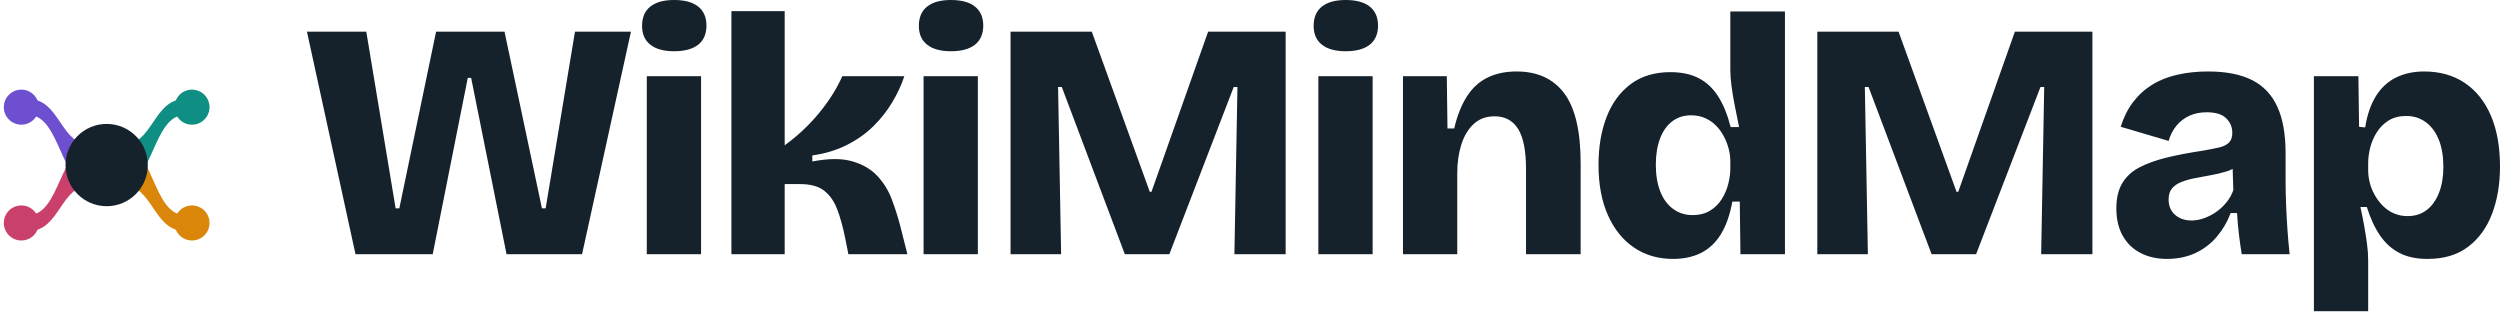
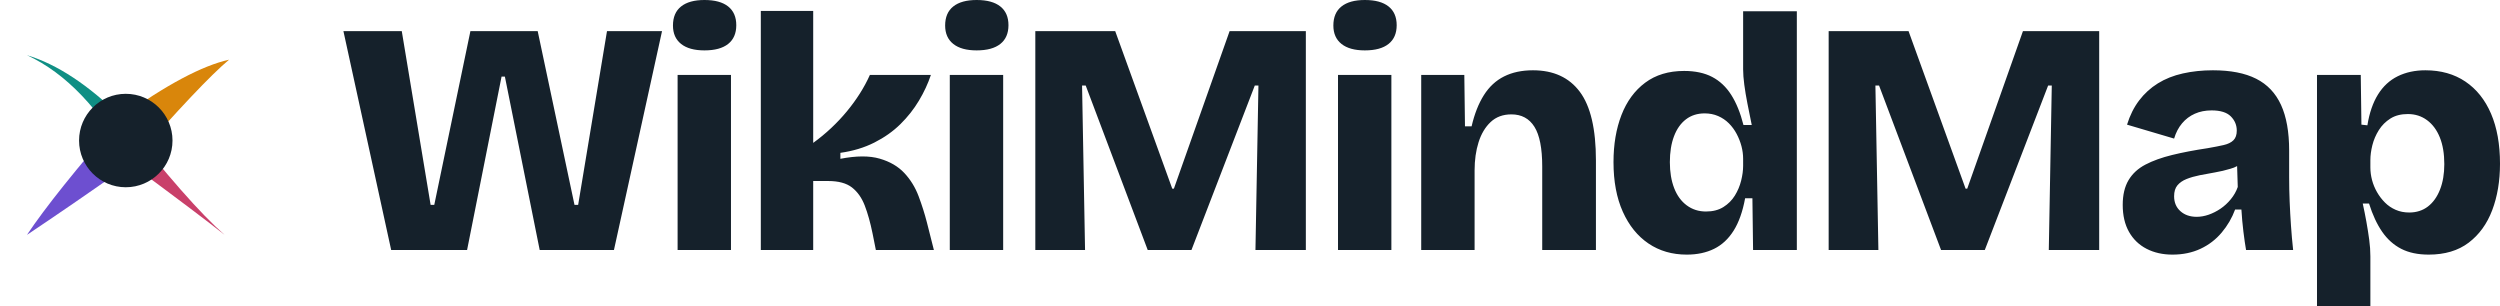
- <svg xmlns="http://www.w3.org/2000/svg" width="741.55" height="92.3" viewBox="0 24.6 741.55 92.3" role="img" aria-label="WikiMindMap">
+ <svg xmlns="http://www.w3.org/2000/svg" width="754.09" height="92.3" viewBox="0 24.6 754.09 92.3" role="img" aria-label="WikiMindMap">
  <style>.ink{fill:#15212b}.b1{fill:#0f8f84}.b2{fill:#d9860b}.b3{fill:#c9406a}.b4{fill:#6d4fd0}@media (prefers-color-scheme: dark){.ink{fill:#e6edf1}.b1{fill:#3cc3b5}.b2{fill:#f0a73a}.b3{fill:#f06e95}.b4{fill:#a58cff}}</style>
-   <g transform="translate(0 41.92) scale(2.26)">
-     <path class="b1" d="M16 11.4C20.1 11.4 20.1 5.35 24.2 5.35L24.2 7.45C20.1 7.45 20.1 16.6 16 16.6Z" />
-     <circle class="b1" cx="25.2" cy="6.4" r="2.3" />
-     <path class="b2" d="M16 11.4C20.1 11.4 20.1 20.55 24.2 20.55L24.2 22.65C20.1 22.65 20.1 16.6 16 16.6Z" />
-     <circle class="b2" cx="25.2" cy="21.6" r="2.3" />
-     <path class="b3" d="M12 11.4C7.9 11.4 7.9 20.55 3.8 20.55L3.8 22.65C7.9 22.65 7.9 16.6 12 16.6Z" />
-     <circle class="b3" cx="2.8" cy="21.6" r="2.3" />
-     <path class="b4" d="M12 11.4C7.9 11.4 7.9 5.35 3.8 5.35L3.8 7.45C7.9 7.45 7.9 16.6 12 16.6Z" />
-     <circle class="b4" cx="2.8" cy="6.4" r="2.3" />
-     <circle class="ink" cx="14" cy="14" r="5.4" />
+   <g transform="translate(0 29.05) scale(2.71)">
+     <path class="b1" d="M13.48 11.4Q8 6 3 4.5Q9.5 7.5 14.52 16.6Z" />
+     <path class="b2" d="M13.48 11.4Q21 6 25.5 5Q22.5 7.5 14.52 16.6Z" />
+     <path class="b3" d="M13.48 11.4Q21 21 25 24.5Q22.5 22.5 14.52 16.6Z" />
+     <path class="b4" d="M13.48 11.4Q6 20 3 24.5Q7.5 21.5 14.52 16.6Z" />
+     <circle class="ink" cx="14" cy="14" r="5.2" />
  </g>
-   <path class="ink" transform="translate(89.05 0)" d="M39.3 100L16.4 100L2 34L19.6 34L28.3 86.4L29.4 86.4L40.3 34L60.6 34L71.7 86.4L72.8 86.4L81.5 34L98.1 34L83.6 100L61.2 100L50.7 47.7L49.7 47.7L39.3 100M118.9 100L102.8 100L102.8 47.2L118.9 47.2L118.9 100M110.9 39.8L110.9 39.8Q106.3 39.8 103.85 37.85Q101.4 35.9 101.4 32.3L101.4 32.3Q101.4 28.5 103.85 26.55Q106.3 24.6 110.9 24.6L110.9 24.6Q115.6 24.6 118.05 26.55Q120.5 28.5 120.5 32.2L120.5 32.2Q120.5 35.9 118.05 37.85Q115.6 39.8 110.9 39.8M143.7 100L127.9 100L127.9 27.9L143.7 27.9L143.7 67.7Q146.6 65.6 149.15 63.2Q151.7 60.8 153.85 58.2Q156 55.6 157.75 52.85Q159.5 50.1 160.8 47.2L160.8 47.2L179.2 47.2Q177.9 51.1 175.6 54.95Q173.3 58.8 170 62.05Q166.7 65.3 162.15 67.6Q157.6 69.9 151.9 70.7L151.9 70.7L151.9 72.5Q159.1 71.1 163.75 72.45Q168.4 73.8 171.2 76.8Q174 79.8 175.5 83.8Q177 87.8 178 91.7L178 91.7L180.1 100L162.6 100L161.6 95Q160.6 90.1 159.25 86.6Q157.9 83.1 155.4 81.15Q152.9 79.2 148.2 79.2L148.2 79.2L143.7 79.2L143.7 100M201 100L184.9 100L184.9 47.2L201 47.2L201 100M193 39.8L193 39.8Q188.4 39.8 185.95 37.85Q183.5 35.9 183.5 32.3L183.5 32.3Q183.5 28.5 185.95 26.55Q188.4 24.6 193 24.6L193 24.6Q197.7 24.6 200.15 26.55Q202.6 28.5 202.6 32.2L202.6 32.2Q202.6 35.9 200.15 37.85Q197.7 39.8 193 39.8M225.7 100L210.7 100L210.7 34L234.8 34L252 81.5L252.5 81.5L269.3 34L292.3 34L292.3 100L277.1 100L278 50.4L276.9 50.4L257.8 100L244.6 100L225.9 50.4L224.8 50.4L225.7 100M318.1 100L302 100L302 47.2L318.1 47.2L318.1 100M310.1 39.8L310.1 39.8Q305.5 39.8 303.05 37.85Q300.6 35.9 300.6 32.3L300.6 32.3Q300.6 28.5 303.05 26.55Q305.5 24.6 310.1 24.6L310.1 24.6Q314.8 24.6 317.25 26.55Q319.7 28.5 319.7 32.2L319.7 32.2Q319.7 35.9 317.25 37.85Q314.8 39.8 310.1 39.8M343.2 100L327.1 100L327.1 47.2L340.1 47.2L340.3 62.7L342.3 62.7Q343.6 57.1 346 53.3Q348.4 49.5 352.1 47.65Q355.8 45.8 360.8 45.8L360.8 45.8Q370.1 45.8 374.95 52.3Q379.8 58.8 379.8 73L379.8 73L379.8 100L363.6 100L363.6 74.8Q363.6 66.6 361.25 62.85Q358.9 59.1 354.3 59.1L354.3 59.1Q350.5 59.1 348.05 61.4Q345.6 63.7 344.4 67.5Q343.2 71.3 343.2 76L343.2 76L343.2 100M407.2 101.4L407.2 101.4Q400.6 101.4 395.65 98.05Q390.7 94.7 387.9 88.45Q385.1 82.2 385.1 73.5L385.1 73.5Q385.1 65.5 387.5 59.3Q389.9 53.1 394.65 49.55Q399.4 46 406.4 46L406.4 46Q411.4 46 414.85 47.8Q418.3 49.6 420.6 53.2Q422.9 56.8 424.3 62.3L424.3 62.3L426.8 62.3Q426.1 58.9 425.5 55.85Q424.9 52.8 424.55 50.15Q424.2 47.5 424.2 45.5L424.2 45.5L424.2 28L440.4 28L440.4 100L427.2 100L427 84.4L424.8 84.4Q423.7 90.4 421.35 94.15Q419 97.9 415.45 99.65Q411.9 101.4 407.2 101.4M413 88.4L413 88.4Q416.1 88.4 418.25 87.05Q420.4 85.7 421.7 83.6Q423 81.5 423.6 79.1Q424.2 76.7 424.2 74.6L424.2 74.6L424.2 72.5Q424.2 70.6 423.7 68.7Q423.2 66.8 422.25 65Q421.3 63.2 419.9 61.8Q418.5 60.4 416.65 59.6Q414.8 58.8 412.6 58.8L412.6 58.8Q409.3 58.8 406.95 60.6Q404.6 62.4 403.35 65.7Q402.1 69 402.1 73.5Q402.1 78 403.4 81.35Q404.7 84.7 407.2 86.55Q409.7 88.4 413 88.4M465 100L450 100L450 34L474.1 34L491.3 81.5L491.8 81.5L508.6 34L531.6 34L531.6 100L516.4 100L517.3 50.4L516.2 50.4L497.1 100L483.9 100L465.2 50.4L464.1 50.4L465 100M553.7 101.4L553.7 101.4Q549.3 101.4 545.9 99.65Q542.5 97.9 540.6 94.55Q538.7 91.2 538.7 86.4L538.7 86.4Q538.7 81.9 540.45 78.95Q542.2 76 545.55 74.25Q548.9 72.5 553.6 71.35Q558.3 70.2 564.3 69.3L564.3 69.3Q567.2 68.8 569.15 68.35Q571.1 67.9 572.1 66.9Q573.1 65.9 573.1 64L573.1 64Q573.1 61.5 571.3 59.7Q569.5 57.9 565.5 57.9L565.5 57.9Q562.7 57.9 560.45 58.9Q558.2 59.9 556.6 61.8Q555 63.7 554.2 66.4L554.2 66.4L540 62.2Q541.3 58 543.65 54.9Q546 51.8 549.3 49.75Q552.6 47.7 556.85 46.75Q561.1 45.8 565.9 45.8L565.9 45.8Q573.9 45.8 578.95 48.35Q584 50.9 586.45 56.25Q588.9 61.6 588.9 70L588.9 70L588.9 78.1Q588.9 81.7 589.05 85.35Q589.2 89 589.45 92.65Q589.7 96.3 590.1 100L590.1 100L575.9 100Q575.5 97.7 575.1 94.45Q574.7 91.2 574.5 87.8L574.5 87.8L572.6 87.8Q571.2 91.6 568.55 94.75Q565.9 97.9 562.15 99.65Q558.4 101.4 553.7 101.4M561 90L561 90Q562.8 90 564.65 89.35Q566.5 88.7 568.2 87.55Q569.9 86.4 571.3 84.7Q572.7 83 573.4 81L573.4 81L573.2 74.7Q572.3 75.2 571.2 75.5L571.2 75.5Q568.9 76.2 566.55 76.6Q564.2 77 561.95 77.45Q559.7 77.9 557.95 78.6Q556.2 79.3 555.2 80.5Q554.2 81.7 554.2 83.8L554.2 83.8Q554.2 86.6 556.1 88.3Q558 90 561 90M613.4 116.9L597.3 116.9L597.3 47.2L610.5 47.2L610.7 62.2L612.5 62.4Q613.4 56.8 615.7 53.1Q618 49.4 621.65 47.6Q625.3 45.8 630 45.8L630 45.8Q637 45.8 642.05 49.2Q647.1 52.6 649.8 58.9Q652.5 65.2 652.5 74L652.5 74Q652.5 81.8 650.15 88Q647.8 94.2 643.05 97.8Q638.3 101.4 631 101.4L631 101.4Q626.1 101.4 622.7 99.65Q619.3 97.9 616.95 94.5Q614.6 91.1 613 86L613 86L611.1 86Q611.7 88.7 612.2 91.5Q612.7 94.3 613.05 96.9Q613.4 99.5 613.4 101.9L613.4 101.9L613.4 116.9M625.1 88.7L625.1 88.7Q628.4 88.7 630.75 86.9Q633.1 85.1 634.4 81.8Q635.7 78.5 635.7 74.1L635.7 74.1Q635.7 69.4 634.35 66.05Q633 62.7 630.5 60.85Q628 59 624.7 59L624.7 59Q621.6 59 619.45 60.35Q617.3 61.7 615.95 63.85Q614.6 66 614 68.4Q613.4 70.8 613.4 72.9L613.4 72.9L613.4 75.1Q613.4 77 613.9 78.9Q614.4 80.8 615.4 82.55Q616.4 84.3 617.8 85.7Q619.2 87.1 621.05 87.9Q622.9 88.7 625.1 88.7" />
+   <path class="ink" transform="translate(101.59 0)" d="M39.3 100L16.4 100L2 34L19.6 34L28.3 86.4L29.4 86.4L40.3 34L60.6 34L71.7 86.4L72.8 86.4L81.5 34L98.1 34L83.6 100L61.2 100L50.7 47.7L49.7 47.7L39.3 100M118.9 100L102.8 100L102.8 47.2L118.9 47.2L118.9 100M110.9 39.8L110.9 39.8Q106.3 39.8 103.85 37.85Q101.4 35.9 101.4 32.3L101.4 32.3Q101.4 28.5 103.85 26.55Q106.3 24.6 110.9 24.6L110.9 24.6Q115.6 24.6 118.05 26.55Q120.5 28.5 120.5 32.2L120.5 32.2Q120.5 35.9 118.05 37.85Q115.6 39.8 110.9 39.8M143.7 100L127.9 100L127.9 27.9L143.7 27.9L143.7 67.7Q146.6 65.6 149.15 63.2Q151.7 60.8 153.85 58.2Q156 55.6 157.75 52.85Q159.5 50.1 160.8 47.2L160.8 47.2L179.2 47.2Q177.9 51.1 175.6 54.95Q173.3 58.8 170 62.05Q166.7 65.3 162.15 67.6Q157.6 69.9 151.9 70.7L151.9 70.7L151.9 72.5Q159.1 71.1 163.75 72.45Q168.4 73.8 171.2 76.8Q174 79.8 175.5 83.8Q177 87.8 178 91.7L178 91.7L180.1 100L162.6 100L161.6 95Q160.6 90.1 159.25 86.6Q157.9 83.1 155.4 81.15Q152.9 79.2 148.2 79.2L148.2 79.2L143.7 79.2L143.7 100M201 100L184.9 100L184.9 47.2L201 47.2L201 100M193 39.8L193 39.8Q188.4 39.8 185.95 37.85Q183.5 35.9 183.5 32.3L183.5 32.3Q183.5 28.5 185.95 26.55Q188.4 24.6 193 24.6L193 24.6Q197.7 24.6 200.15 26.55Q202.6 28.5 202.6 32.2L202.6 32.2Q202.6 35.9 200.15 37.85Q197.7 39.8 193 39.8M225.7 100L210.7 100L210.7 34L234.8 34L252 81.5L252.5 81.5L269.3 34L292.3 34L292.3 100L277.1 100L278 50.4L276.9 50.4L257.8 100L244.6 100L225.9 50.4L224.8 50.4L225.7 100M318.1 100L302 100L302 47.2L318.1 47.2L318.1 100M310.1 39.8L310.1 39.8Q305.5 39.8 303.05 37.85Q300.6 35.9 300.6 32.3L300.6 32.3Q300.6 28.5 303.05 26.55Q305.5 24.6 310.1 24.6L310.1 24.6Q314.8 24.6 317.25 26.55Q319.7 28.5 319.7 32.2L319.7 32.2Q319.7 35.9 317.25 37.85Q314.8 39.8 310.1 39.8M343.2 100L327.1 100L327.1 47.2L340.1 47.2L340.3 62.7L342.3 62.7Q343.6 57.1 346 53.3Q348.4 49.5 352.1 47.65Q355.8 45.8 360.8 45.8L360.8 45.8Q370.1 45.8 374.95 52.3Q379.8 58.8 379.8 73L379.8 73L379.8 100L363.6 100L363.6 74.8Q363.6 66.6 361.25 62.85Q358.9 59.1 354.3 59.1L354.3 59.1Q350.5 59.1 348.05 61.4Q345.6 63.7 344.4 67.5Q343.2 71.3 343.2 76L343.2 76L343.2 100M407.2 101.4L407.2 101.4Q400.6 101.4 395.65 98.05Q390.7 94.7 387.9 88.45Q385.1 82.2 385.1 73.5L385.1 73.5Q385.1 65.5 387.5 59.3Q389.9 53.1 394.65 49.55Q399.4 46 406.4 46L406.4 46Q411.4 46 414.85 47.8Q418.3 49.6 420.6 53.2Q422.9 56.8 424.3 62.3L424.3 62.3L426.8 62.3Q426.1 58.9 425.5 55.85Q424.9 52.8 424.55 50.15Q424.2 47.5 424.2 45.5L424.2 45.5L424.2 28L440.4 28L440.4 100L427.2 100L427 84.4L424.8 84.4Q423.7 90.4 421.35 94.15Q419 97.9 415.45 99.65Q411.9 101.4 407.2 101.4M413 88.4L413 88.4Q416.1 88.4 418.25 87.05Q420.4 85.7 421.7 83.6Q423 81.5 423.6 79.1Q424.2 76.7 424.2 74.6L424.2 74.6L424.2 72.5Q424.2 70.6 423.7 68.7Q423.2 66.8 422.25 65Q421.3 63.2 419.9 61.8Q418.5 60.4 416.65 59.6Q414.8 58.8 412.6 58.8L412.6 58.8Q409.3 58.8 406.95 60.6Q404.6 62.4 403.35 65.7Q402.1 69 402.1 73.5Q402.1 78 403.4 81.35Q404.7 84.7 407.2 86.55Q409.7 88.4 413 88.4M465 100L450 100L450 34L474.1 34L491.3 81.5L491.8 81.5L508.6 34L531.6 34L531.6 100L516.4 100L517.3 50.4L516.2 50.4L497.1 100L483.9 100L465.2 50.4L464.1 50.4L465 100M553.7 101.4L553.7 101.4Q549.3 101.4 545.9 99.65Q542.5 97.9 540.6 94.55Q538.7 91.2 538.7 86.4L538.7 86.4Q538.7 81.9 540.45 78.95Q542.2 76 545.55 74.25Q548.9 72.5 553.6 71.35Q558.3 70.2 564.3 69.3L564.3 69.3Q567.2 68.8 569.15 68.35Q571.1 67.9 572.1 66.9Q573.1 65.9 573.1 64L573.1 64Q573.1 61.5 571.3 59.7Q569.5 57.9 565.5 57.9L565.5 57.9Q562.7 57.9 560.45 58.9Q558.2 59.9 556.6 61.8Q555 63.7 554.2 66.4L554.2 66.4L540 62.2Q541.3 58 543.65 54.9Q546 51.8 549.3 49.75Q552.6 47.7 556.85 46.75Q561.1 45.8 565.9 45.8L565.9 45.8Q573.9 45.8 578.95 48.35Q584 50.9 586.45 56.25Q588.9 61.6 588.9 70L588.9 70L588.9 78.1Q588.9 81.7 589.05 85.35Q589.2 89 589.45 92.65Q589.7 96.3 590.1 100L590.1 100L575.9 100Q575.5 97.7 575.1 94.45Q574.7 91.2 574.5 87.8L574.5 87.8L572.6 87.8Q571.2 91.6 568.55 94.75Q565.9 97.9 562.15 99.65Q558.4 101.4 553.7 101.4M561 90L561 90Q562.8 90 564.65 89.35Q566.5 88.7 568.2 87.55Q569.9 86.4 571.3 84.7Q572.7 83 573.4 81L573.4 81L573.2 74.7Q572.3 75.2 571.2 75.5L571.2 75.5Q568.9 76.2 566.55 76.6Q564.2 77 561.95 77.45Q559.7 77.9 557.95 78.6Q556.2 79.3 555.2 80.5Q554.2 81.7 554.2 83.8L554.2 83.8Q554.2 86.6 556.1 88.3Q558 90 561 90M613.4 116.9L597.3 116.9L597.3 47.2L610.5 47.2L610.7 62.2L612.5 62.4Q613.4 56.8 615.7 53.1Q618 49.4 621.65 47.6Q625.3 45.8 630 45.8L630 45.8Q637 45.8 642.05 49.2Q647.1 52.6 649.8 58.9Q652.5 65.2 652.5 74L652.5 74Q652.5 81.8 650.15 88Q647.8 94.2 643.05 97.8Q638.3 101.4 631 101.4L631 101.4Q626.1 101.4 622.7 99.65Q619.3 97.9 616.95 94.5Q614.6 91.1 613 86L613 86L611.1 86Q611.7 88.7 612.2 91.5Q612.7 94.3 613.05 96.9Q613.4 99.5 613.4 101.9L613.4 101.9L613.4 116.9M625.1 88.7L625.1 88.7Q628.4 88.7 630.75 86.9Q633.1 85.1 634.4 81.8Q635.7 78.5 635.7 74.1L635.7 74.1Q635.7 69.4 634.35 66.05Q633 62.7 630.5 60.85Q628 59 624.7 59L624.7 59Q621.6 59 619.45 60.35Q617.3 61.7 615.95 63.85Q614.6 66 614 68.4Q613.4 70.8 613.4 72.9L613.4 72.9L613.4 75.1Q613.4 77 613.9 78.9Q614.4 80.8 615.4 82.55Q616.4 84.3 617.8 85.7Q619.2 87.1 621.05 87.9Q622.9 88.7 625.1 88.7" />
</svg>
